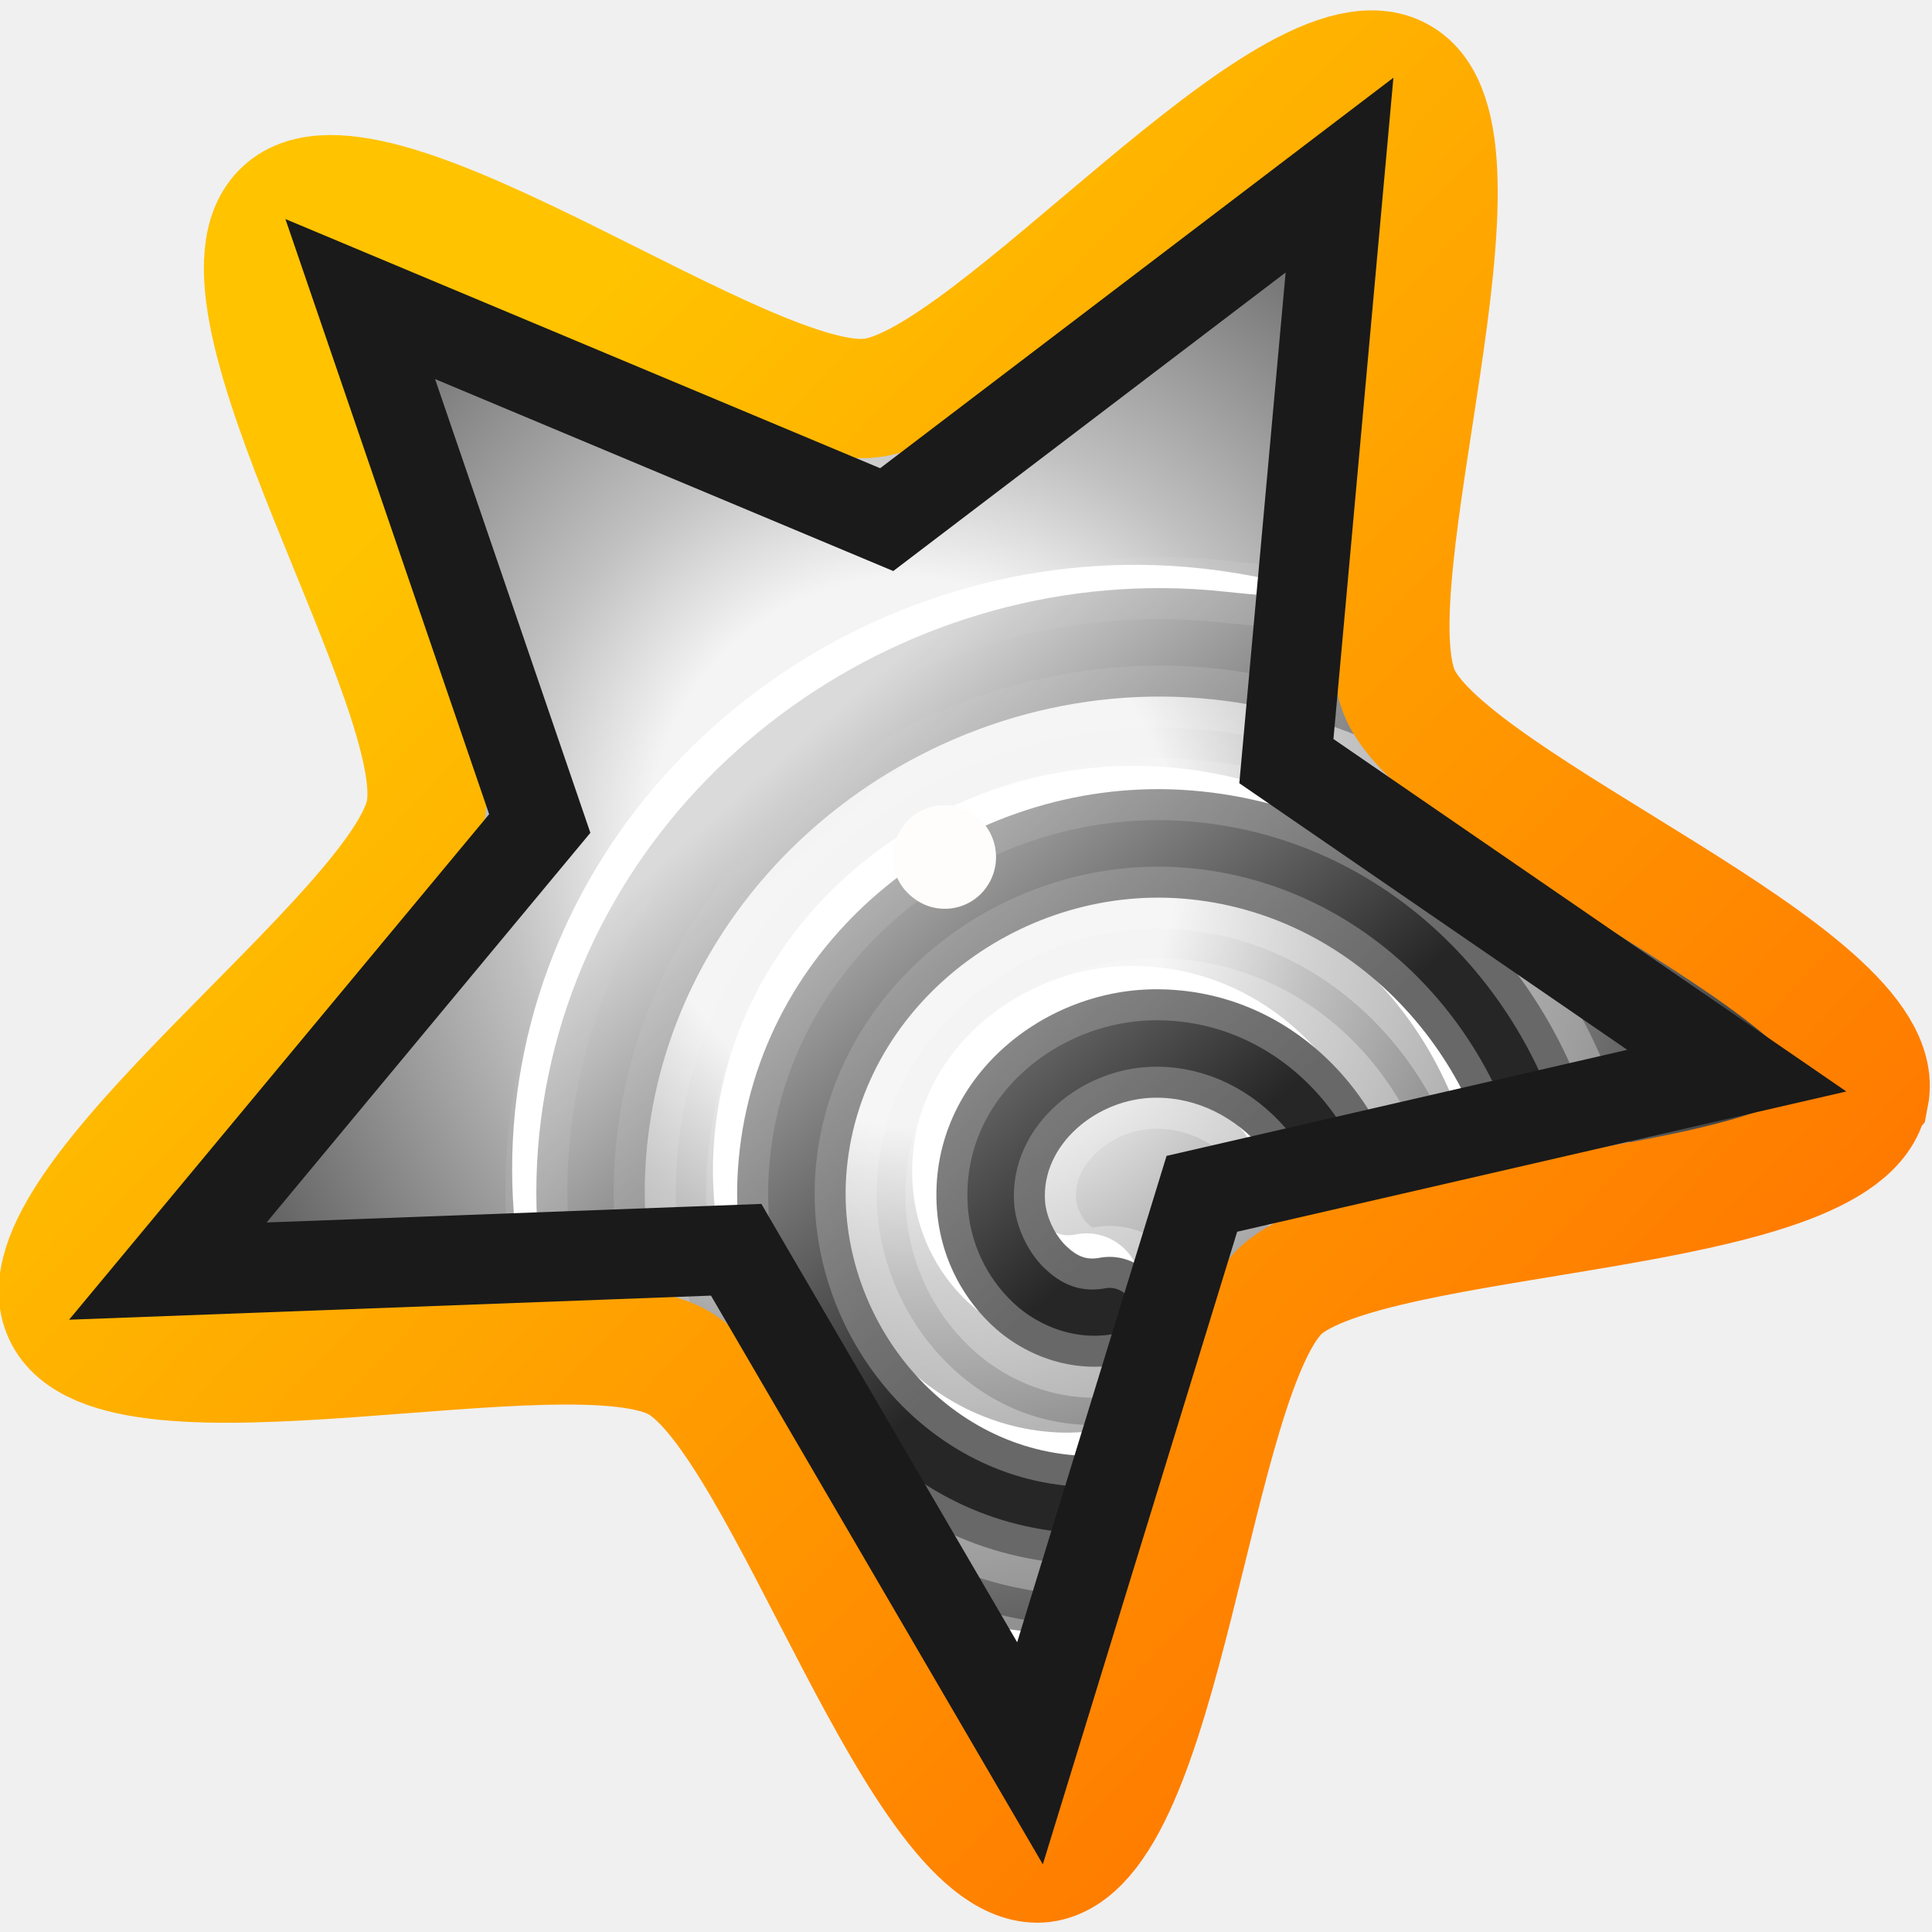
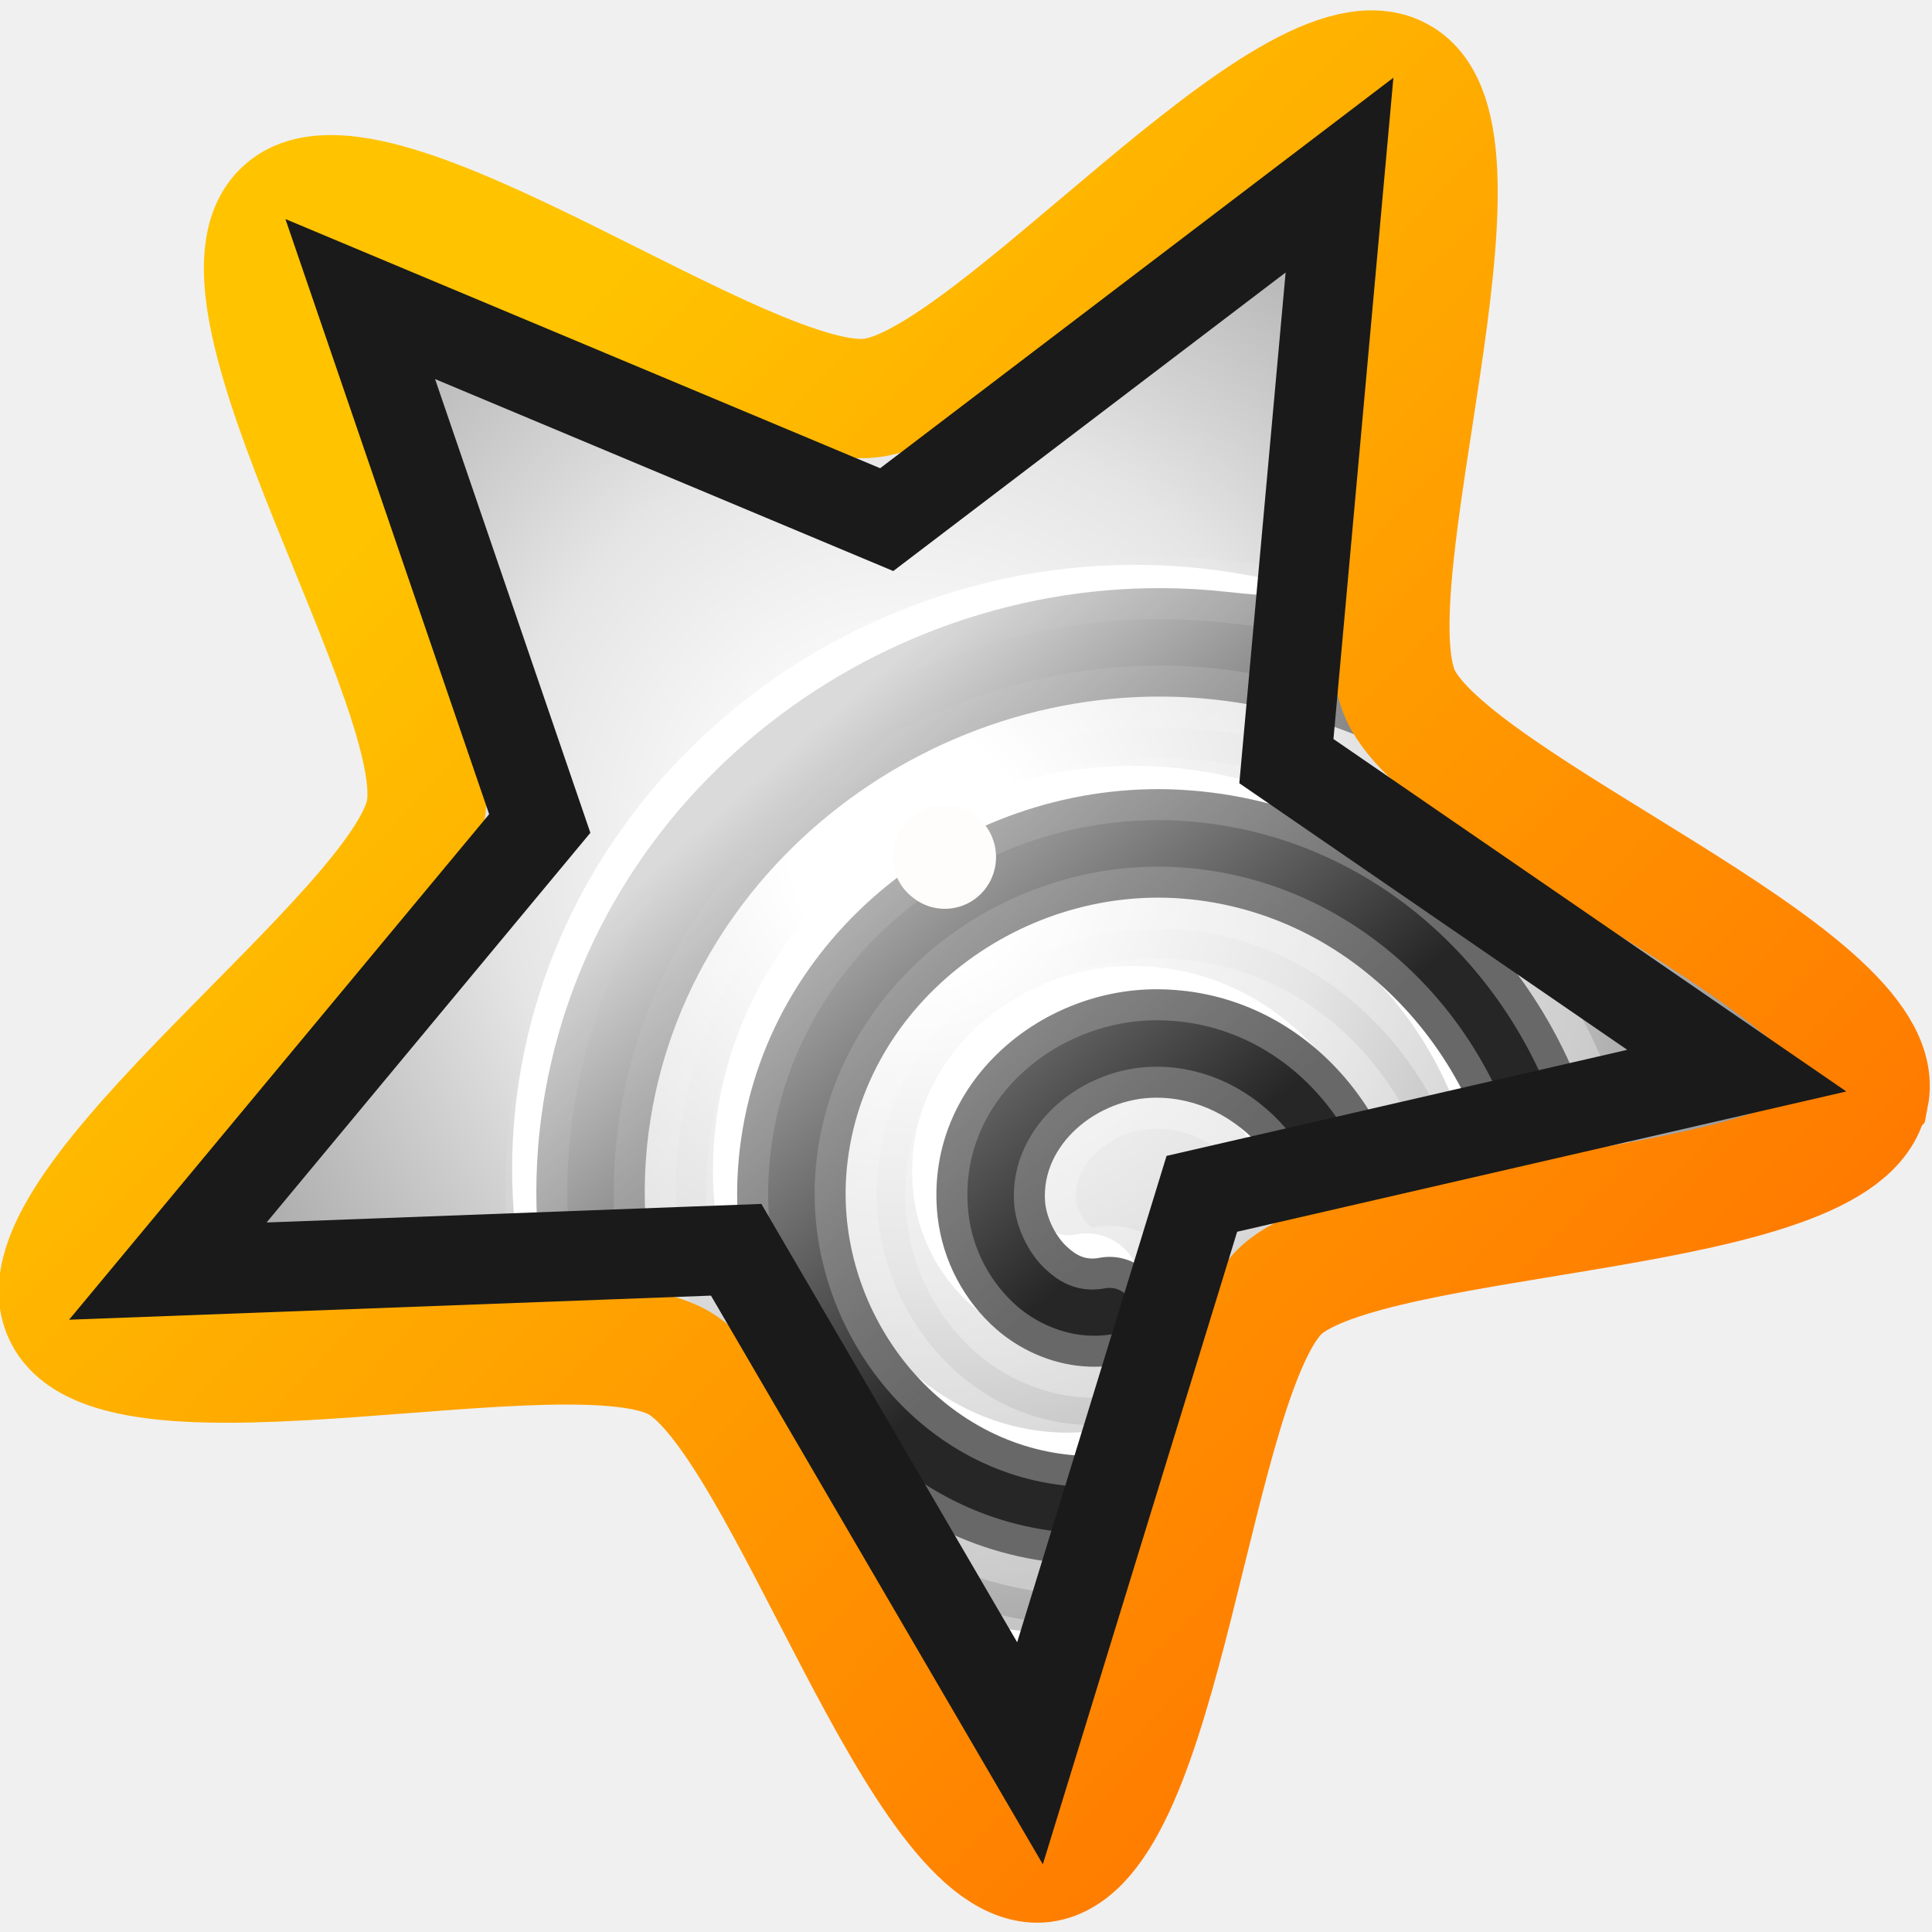
<svg xmlns="http://www.w3.org/2000/svg" xmlns:xlink="http://www.w3.org/1999/xlink" viewBox="0 0 48 48">
  <defs>
-     <linearGradient id="f">
+     <linearGradient id="d">
      <stop offset="0" stop-color="#262626" />
      <stop offset="1" stop-color="#dadada" />
    </linearGradient>
-     <linearGradient id="c">
+     <linearGradient id="b">
      <stop offset="0" stop-color="#fff" stop-opacity=".305" />
      <stop offset="1" stop-color="#fff" stop-opacity="0" />
    </linearGradient>
    <linearGradient id="a">
      <stop offset="0" stop-color="#ffc300" />
      <stop offset="1" stop-color="#f70" />
    </linearGradient>
-     <linearGradient id="b">
-       <stop offset=".282" stop-color="#f4f4f4" />
-       <stop offset=".437" stop-color="#c1c1c1" />
-       <stop offset=".937" stop-color="#3c3c3c" />
+     <linearGradient id="e">
+       <stop offset=".127" stop-color="#fff" />
+       <stop offset=".44" stop-color="#e5e5e5" />
+       <stop offset="1" stop-color="#8c8c8c" />
    </linearGradient>
    <linearGradient xlink:href="#a" id="j" x1="2.765" x2="14.257" y1="8.426" y2="9.087" gradientUnits="userSpaceOnUse" />
-     <linearGradient xlink:href="#c" id="i" x1="-30.579" y1=".19" x2="-24.888" y2="7.677" gradientUnits="userSpaceOnUse" />
-     <linearGradient xlink:href="#f" id="h" x1="-30.579" y1=".19" x2="-24.888" y2="7.677" gradientUnits="userSpaceOnUse" />
-     <radialGradient xlink:href="#b" id="g" cx="7.18" cy="8.2" r="6.59" fx="7.18" fy="8.2" gradientTransform="matrix(.9 .5558 -.5314 .8606 5.08 -2.85)" gradientUnits="userSpaceOnUse" />
+     <linearGradient xlink:href="#b" id="i" x1="-30.579" y1=".19" x2="-24.888" y2="7.677" gradientUnits="userSpaceOnUse" />
+     <linearGradient xlink:href="#d" id="h" x1="-30.579" y1=".19" x2="-24.888" y2="7.677" gradientUnits="userSpaceOnUse" />
+     <radialGradient xlink:href="#e" id="g" cx="7.18" cy="8.2" r="6.59" fx="7.18" fy="8.2" gradientTransform="matrix(.9 .5558 -.5314 .8606 5.08 -2.85)" gradientUnits="userSpaceOnUse" />
    <filter id="k" width="1" height="1" x="0" y="0" color-interpolation-filters="sRGB">
      <feGaussianBlur />
    </filter>
  </defs>
  <path fill="url(#g)" fill-rule="evenodd" d="M13.51 5.1c.44.77-2.18 2.89-2.29 3.76-.1.88 1.95 3.55 1.36 4.2-.6.64-3.43-1.19-4.3-1.02-.86.17-2.76 2.95-3.56 2.58-.8-.36.07-3.62-.36-4.39S.69 8.51.8 7.63c.1-.87 3.47-1.05 4.06-1.7.6-.64.51-4.01 1.38-4.18.86-.18 2.07 2.97 2.87 3.34s3.97-.76 4.4 0z" enable-background="accumulate" overflow="visible" style="marker:none" transform="matrix(2.647 2.2616 -2.267 2.6553 22.22 -16.85)" />
-   <path fill="#fff" fill-rule="evenodd" d="M28.308 14.033c-7.69-.055-14.695 5.67-15.511 13.566a14.3 14.3 0 0 0 .57 5.681l2.87.04a11.6 11.6 0 0 1-.761-5.446c.711-6.882 7.268-11.813 14.086-11.074a13.4 13.4 0 0 1 4.075 1.116 1.35 1.35 0 0 0 1.783-.673 1.35 1.35 0 0 0-.672-1.783 16.1 16.1 0 0 0-4.893-1.337 15 15 0 0 0-1.547-.09m-.344 4.996c-5.178.103-9.866 4.036-10.23 9.427-.332 4.9 3.297 9.563 8.386 9.823a8.1 8.1 0 0 0 3.194-.491l1.547-4.359a5.47 5.47 0 0 1-4.604 2.159c-3.49-.18-6.068-3.49-5.835-6.948.283-4.171 4.238-7.224 8.367-6.893 4.244.34 7.473 3.908 7.927 8.01l2.642-.57c-.697-5.218-4.833-9.685-10.351-10.126q-.525-.043-1.043-.032m.115 4.97c-2.868.025-5.624 2.325-5.404 5.456a4.38 4.38 0 0 0 1.341 2.865c.788.757 1.993 1.242 3.248.99a1.35 1.35 0 0 0 1.054-1.584 1.35 1.35 0 0 0-1.585-1.058c-.332.066-.568-.025-.848-.292a1.86 1.86 0 0 1-.522-1.111c-.1-1.407 1.294-2.56 2.738-2.572 2.113-.018 3.743 2.007 3.684 4.122l2.682-.577C34.24 26.942 31.621 23.97 28.08 24M18.77 37.244l3.043 5.169a13.4 13.4 0 0 0 3.435.801 13 13 0 0 0 2.136.027l1.006-2.841a10.2 10.2 0 0 1-2.88.131c-2.653-.258-4.987-1.487-6.74-3.287" color="#000" style="-inkscape-stroke:none" />
+   <path fill="#fff" fill-rule="evenodd" d="M28.308 14.033c-7.69-.055-14.695 5.67-15.511 13.566a14.3 14.3 0 0 0 .57 5.681l2.87.04a11.6 11.6 0 0 1-.761-5.446c.711-6.882 7.268-11.813 14.086-11.074a13.4 13.4 0 0 1 4.075 1.116 1.35 1.35 0 0 0 1.783-.673 1.35 1.35 0 0 0-.672-1.783 16.1 16.1 0 0 0-4.893-1.337 15 15 0 0 0-1.547-.09m-.344 4.996c-5.178.103-9.866 4.036-10.23 9.427-.332 4.9 3.297 9.563 8.386 9.823a8.1 8.1 0 0 0 3.194-.491l1.547-4.359a5.47 5.47 0 0 1-4.604 2.159c-3.49-.18-6.068-3.49-5.835-6.948.283-4.171 4.238-7.224 8.367-6.893 4.244.34 7.473 3.908 7.927 8.01l2.642-.57c-.697-5.218-4.833-9.685-10.351-10.126q-.525-.043-1.043-.032m.115 4.97c-2.868.025-5.624 2.325-5.404 5.456a4.38 4.38 0 0 0 1.341 2.865c.788.757 1.993 1.242 3.248.99a1.35 1.35 0 0 0 1.054-1.584 1.35 1.35 0 0 0-1.585-1.058c-.332.066-.568-.025-.848-.292a1.86 1.86 0 0 1-.522-1.111c-.1-1.407 1.294-2.56 2.738-2.572 2.113-.018 3.743 2.007 3.684 4.122l2.682-.577C34.24 26.942 31.621 23.97 28.08 24m-9.31 13.244 3.043 5.169a13.4 13.4 0 0 0 3.435.801 13 13 0 0 0 2.136.027L28.39 40.4a10.2 10.2 0 0 1-2.88.131c-2.653-.258-4.987-1.487-6.74-3.287" color="#000" style="-inkscape-stroke:none" />
  <path fill="url(#h)" fill-rule="evenodd" d="M-30.844 9.714c4.98.362 9.761-3.049 10.625-8.13a9.3 9.3 0 0 0-.128-3.705l-1.858-.147a7.5 7.5 0 0 1 .262 3.56c-.753 4.428-5.21 7.344-9.596 6.576a8.7 8.7 0 0 1-2.592-.896c-.426-.228-.4.143-.628.57s.103 1.15.53 1.377c.973.52 1.299.48 2.387.671q.499.088.998.124zm.435-3.222c3.359.153 6.563-2.196 7.028-5.673.423-3.16-1.73-6.335-5.016-6.72a5.3 5.3 0 0 0-2.09.183l-1.187 2.758A3.55 3.55 0 0 1-28.6-4.163c2.254.264 3.783 2.518 3.485 4.749-.36 2.69-3.052 4.5-5.713 4.11-2.735-.4-4.675-2.849-4.795-5.526l-1.736.257c.23 3.41 2.72 6.48 6.276 7q.338.05.674.065zm.137-3.225C-28.413 3.373-26.53 2-26.54-.038a2.85 2.85 0 0 0-.747-1.913c-.478-.524-1.238-.889-2.062-.779a.875.875 0 0 0 .232 1.734c.218-.029.367.04.537.225.17.186.29.494.291.742.005.916-.947 1.604-1.883 1.55-1.37-.078-2.34-1.459-2.212-2.827l-1.762.26c.008 2.145 1.578 4.182 3.874 4.313zm6.592-8.185-1.752-3.478a8.7 8.7 0 0 0-2.191-.665 8.4 8.4 0 0 0-1.383-.108l-.772 1.798a6.6 6.6 0 0 1 1.871.037c1.708.28 3.168 1.175 4.227 2.416z" color="#000" style="-inkscape-stroke:none" transform="rotate(176.25 -9.294 16.038)scale(1.5403)" stroke="url(#i)" />
  <path fill="none" stroke="url(#j)" stroke-width=".85" d="M13.51 5.1c.44.77-2.18 2.89-2.29 3.76-.1.88 1.95 3.55 1.36 4.2-.6.64-3.43-1.19-4.3-1.02-.86.17-2.76 2.95-3.56 2.58-.8-.36.07-3.62-.36-4.39S.69 8.51.8 7.63c.1-.87 3.47-1.05 4.06-1.7.6-.64.51-4.01 1.38-4.18.86-.18 2.07 2.97 2.87 3.34s3.97-.76 4.4 0z" enable-background="accumulate" overflow="visible" style="marker:none" transform="matrix(2.647 2.2616 -2.267 2.6553 22.22 -16.85)" />
  <path fill="none" stroke="#1a1a1a" stroke-width="2.23" d="m43.15 26.6-13.29 3.06-4.27 13.9-7.3-12.51-14.12.53 9.24-11.12L8.95 7.43l13.08 5.48 11.25-8.56-1.32 14.56Z" enable-background="accumulate" overflow="visible" style="marker:none" />
  <path fill="#fffdfc" fill-rule="evenodd" d="M8.5 7.99a.37.37 0 0 1-.38.37.37.37 0 0 1-.37-.37.37.37 0 0 1 .37-.38.38.38 0 0 1 .38.371" filter="url(#k)" transform="rotate(36.96 34.605 17.856)scale(3.4182)" />
</svg>
